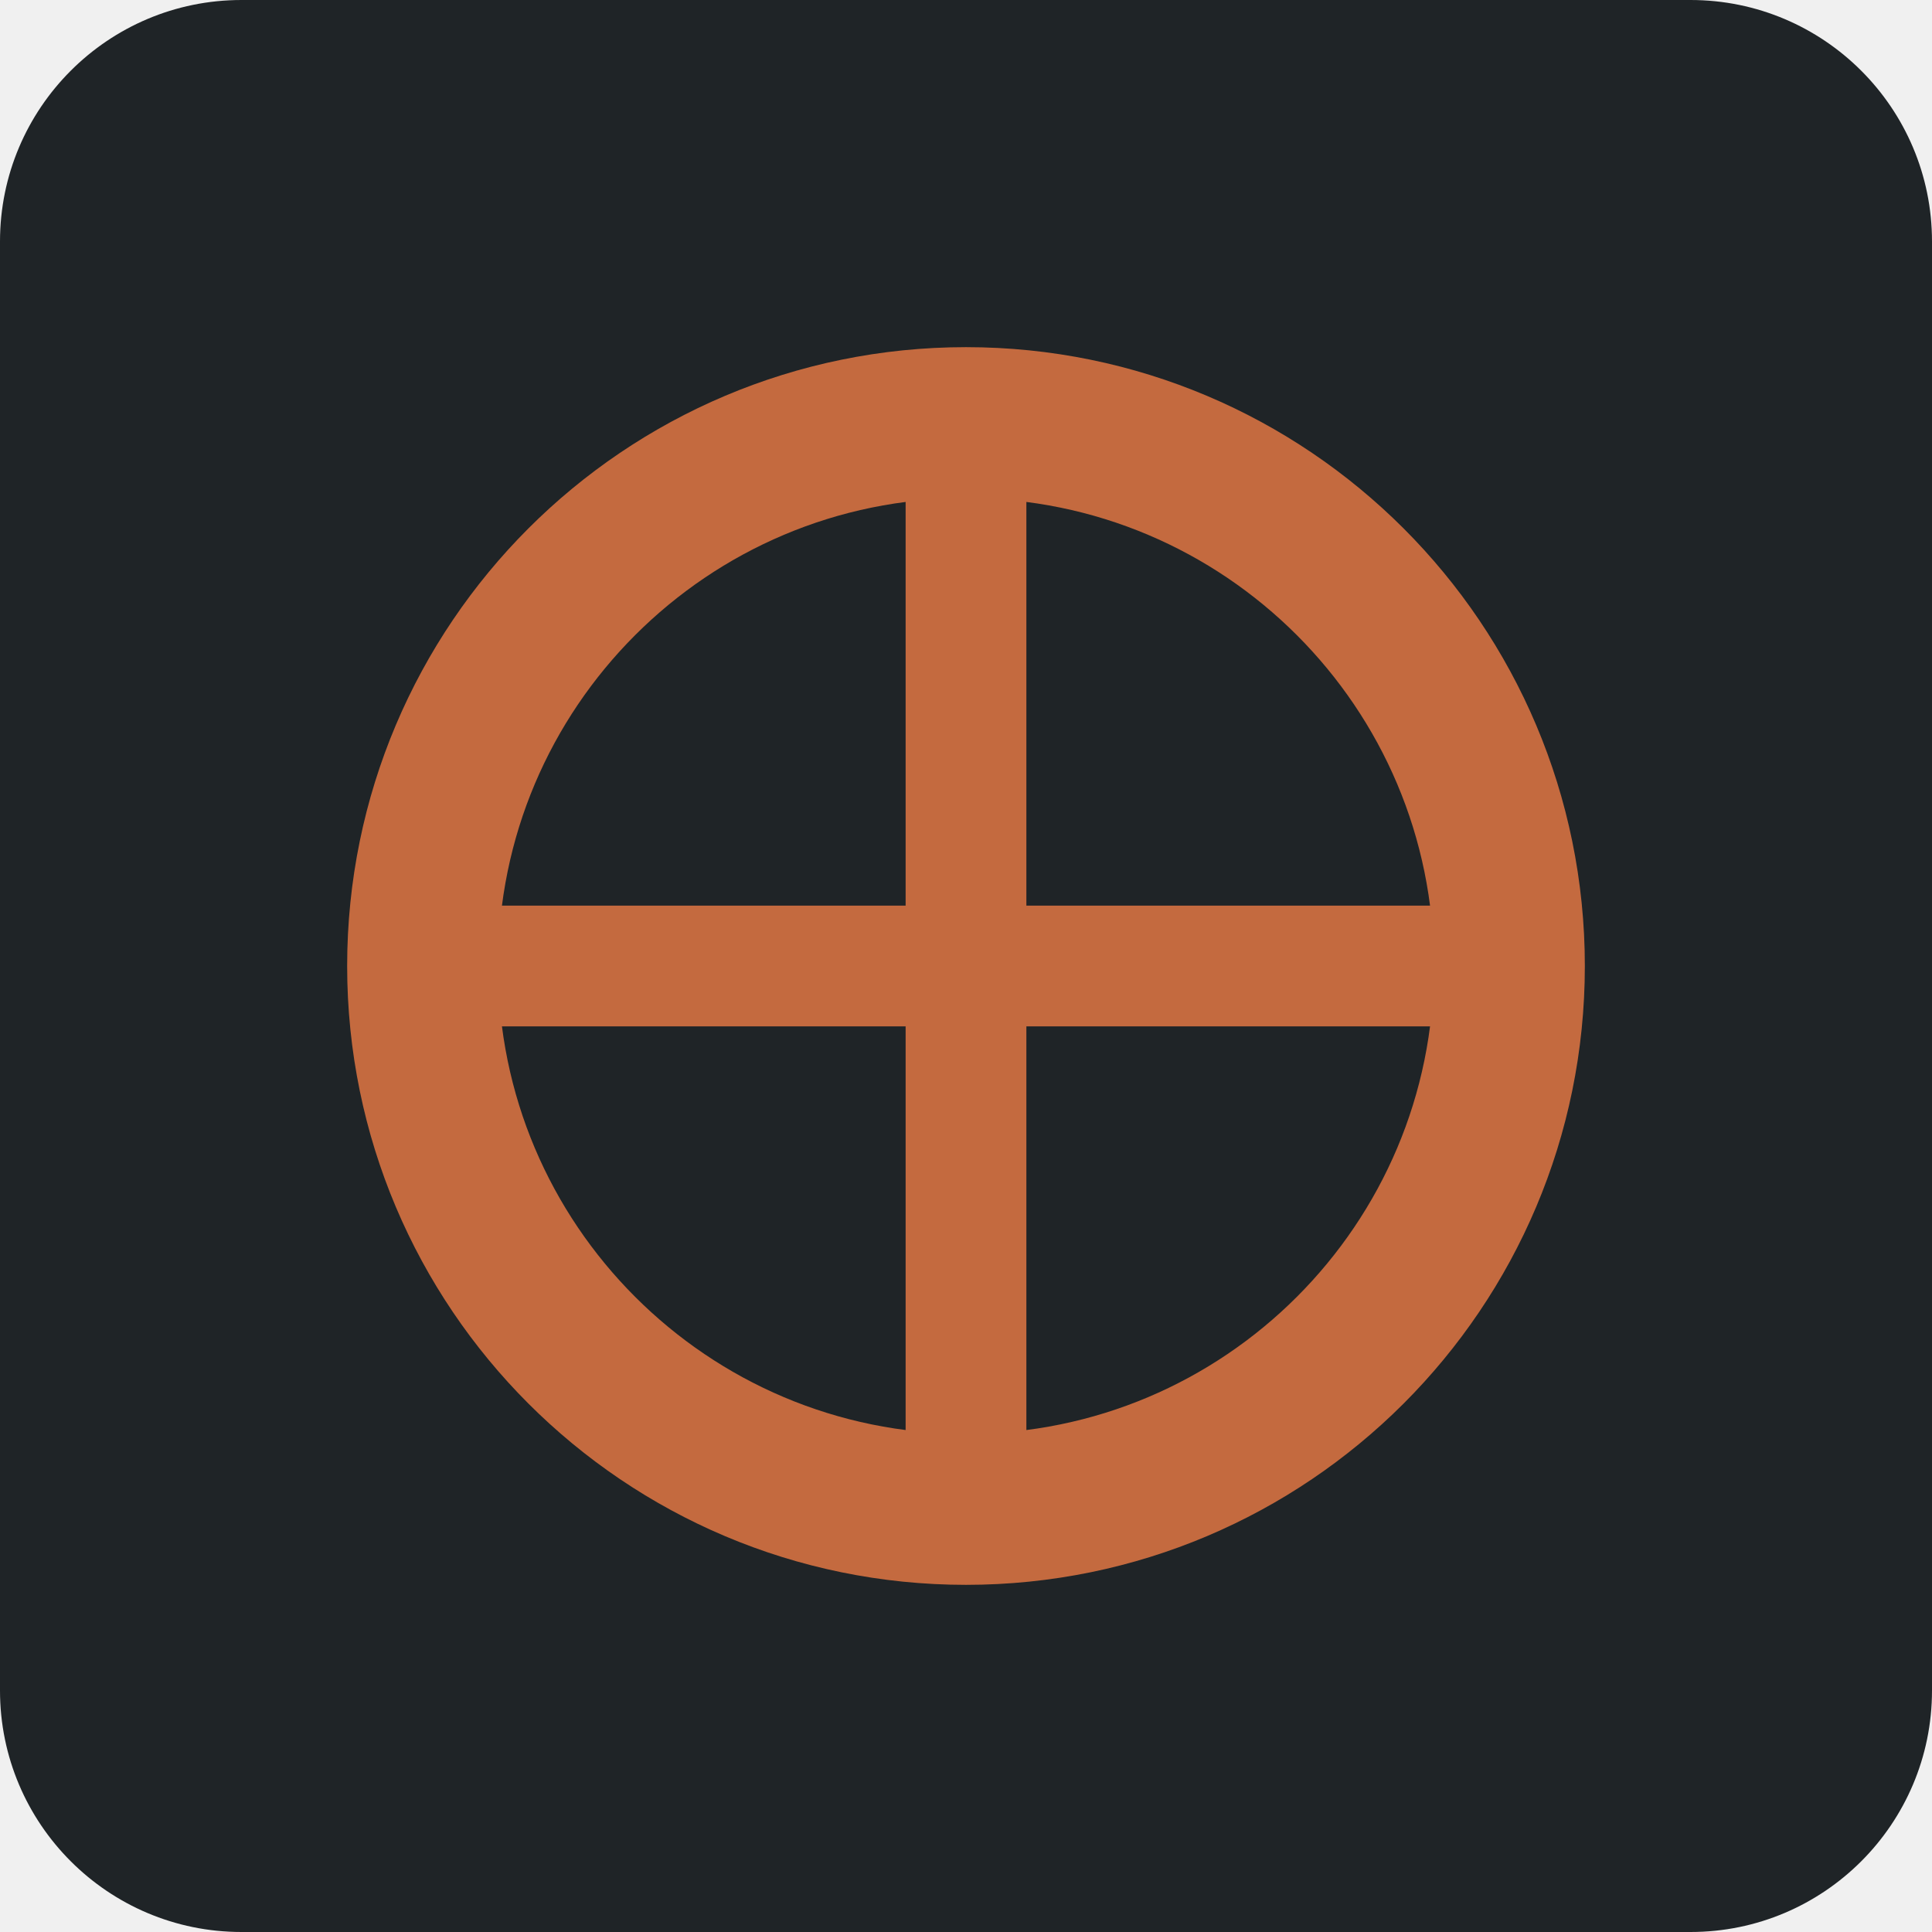
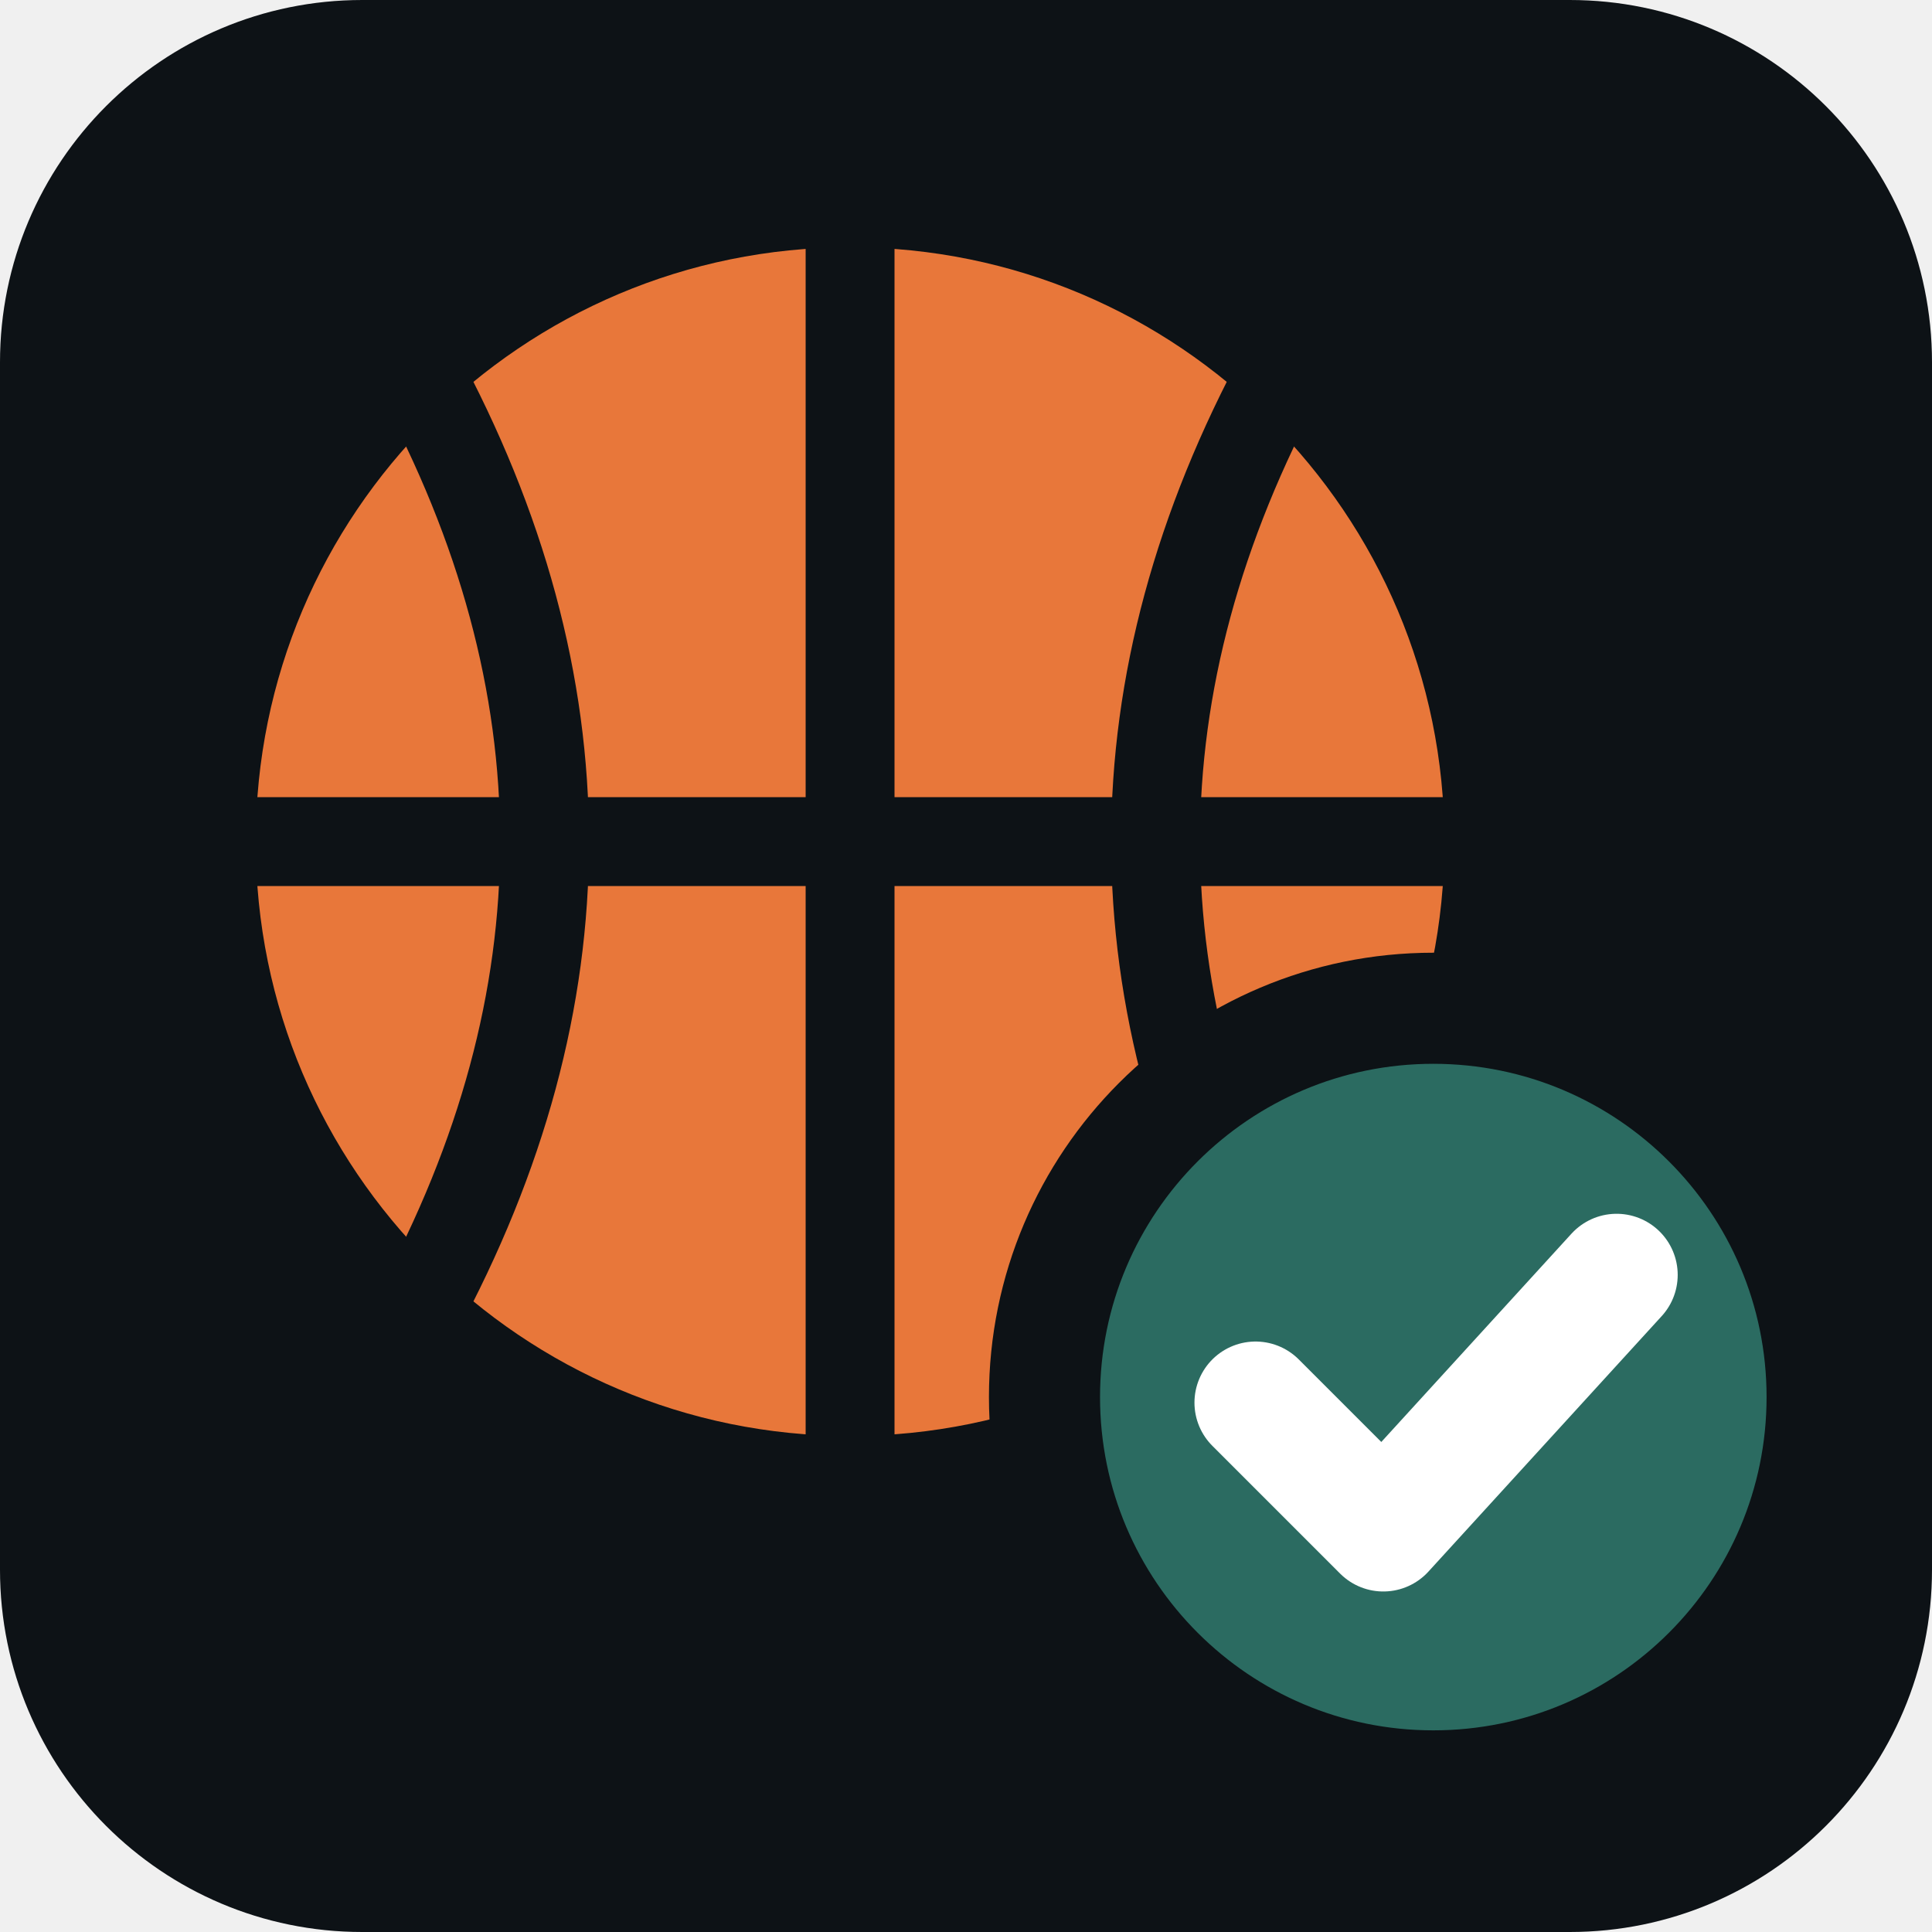
<svg xmlns="http://www.w3.org/2000/svg" viewBox="0 0 32 32">
-   <rect width="32" height="32" rx="4" fill="#1f2427" />
-   <circle cx="16" cy="16" r="9" fill="none" stroke="#c46a3f" stroke-width="2.5" />
-   <path d="M7 16h18M16 7v18" stroke="#c46a3f" stroke-width="2" />
+   <rect width="32" height="32" rx="6" fill="#0d1216" />
+   <g transform="translate(1.2 0.6) scale(0.92)">
+     <circle cx="14" cy="14.5" r="11.5" fill="#e8773a" />
+     <g fill="none" stroke="#0d1216" stroke-width="1.6" stroke-linecap="round">
+       <circle cx="14" cy="14.5" r="11.5" />
+       <path d="M14 3v23M2.5 14.5h23M6.2 6q4.6 8.5 0 17M21.8 6q-4.6 8.5 0 17" />
+     </g>
+     <circle cx="24.5" cy="24.5" r="7" fill="#2b6b61" stroke="#0d1216" stroke-width="2" />
+     <path d="M21.3 24.6l2.3 2.3 4.2-4.6" fill="none" stroke="#fff" stroke-width="2.2" stroke-linecap="round" stroke-linejoin="round" />
+   </g>
</svg>
